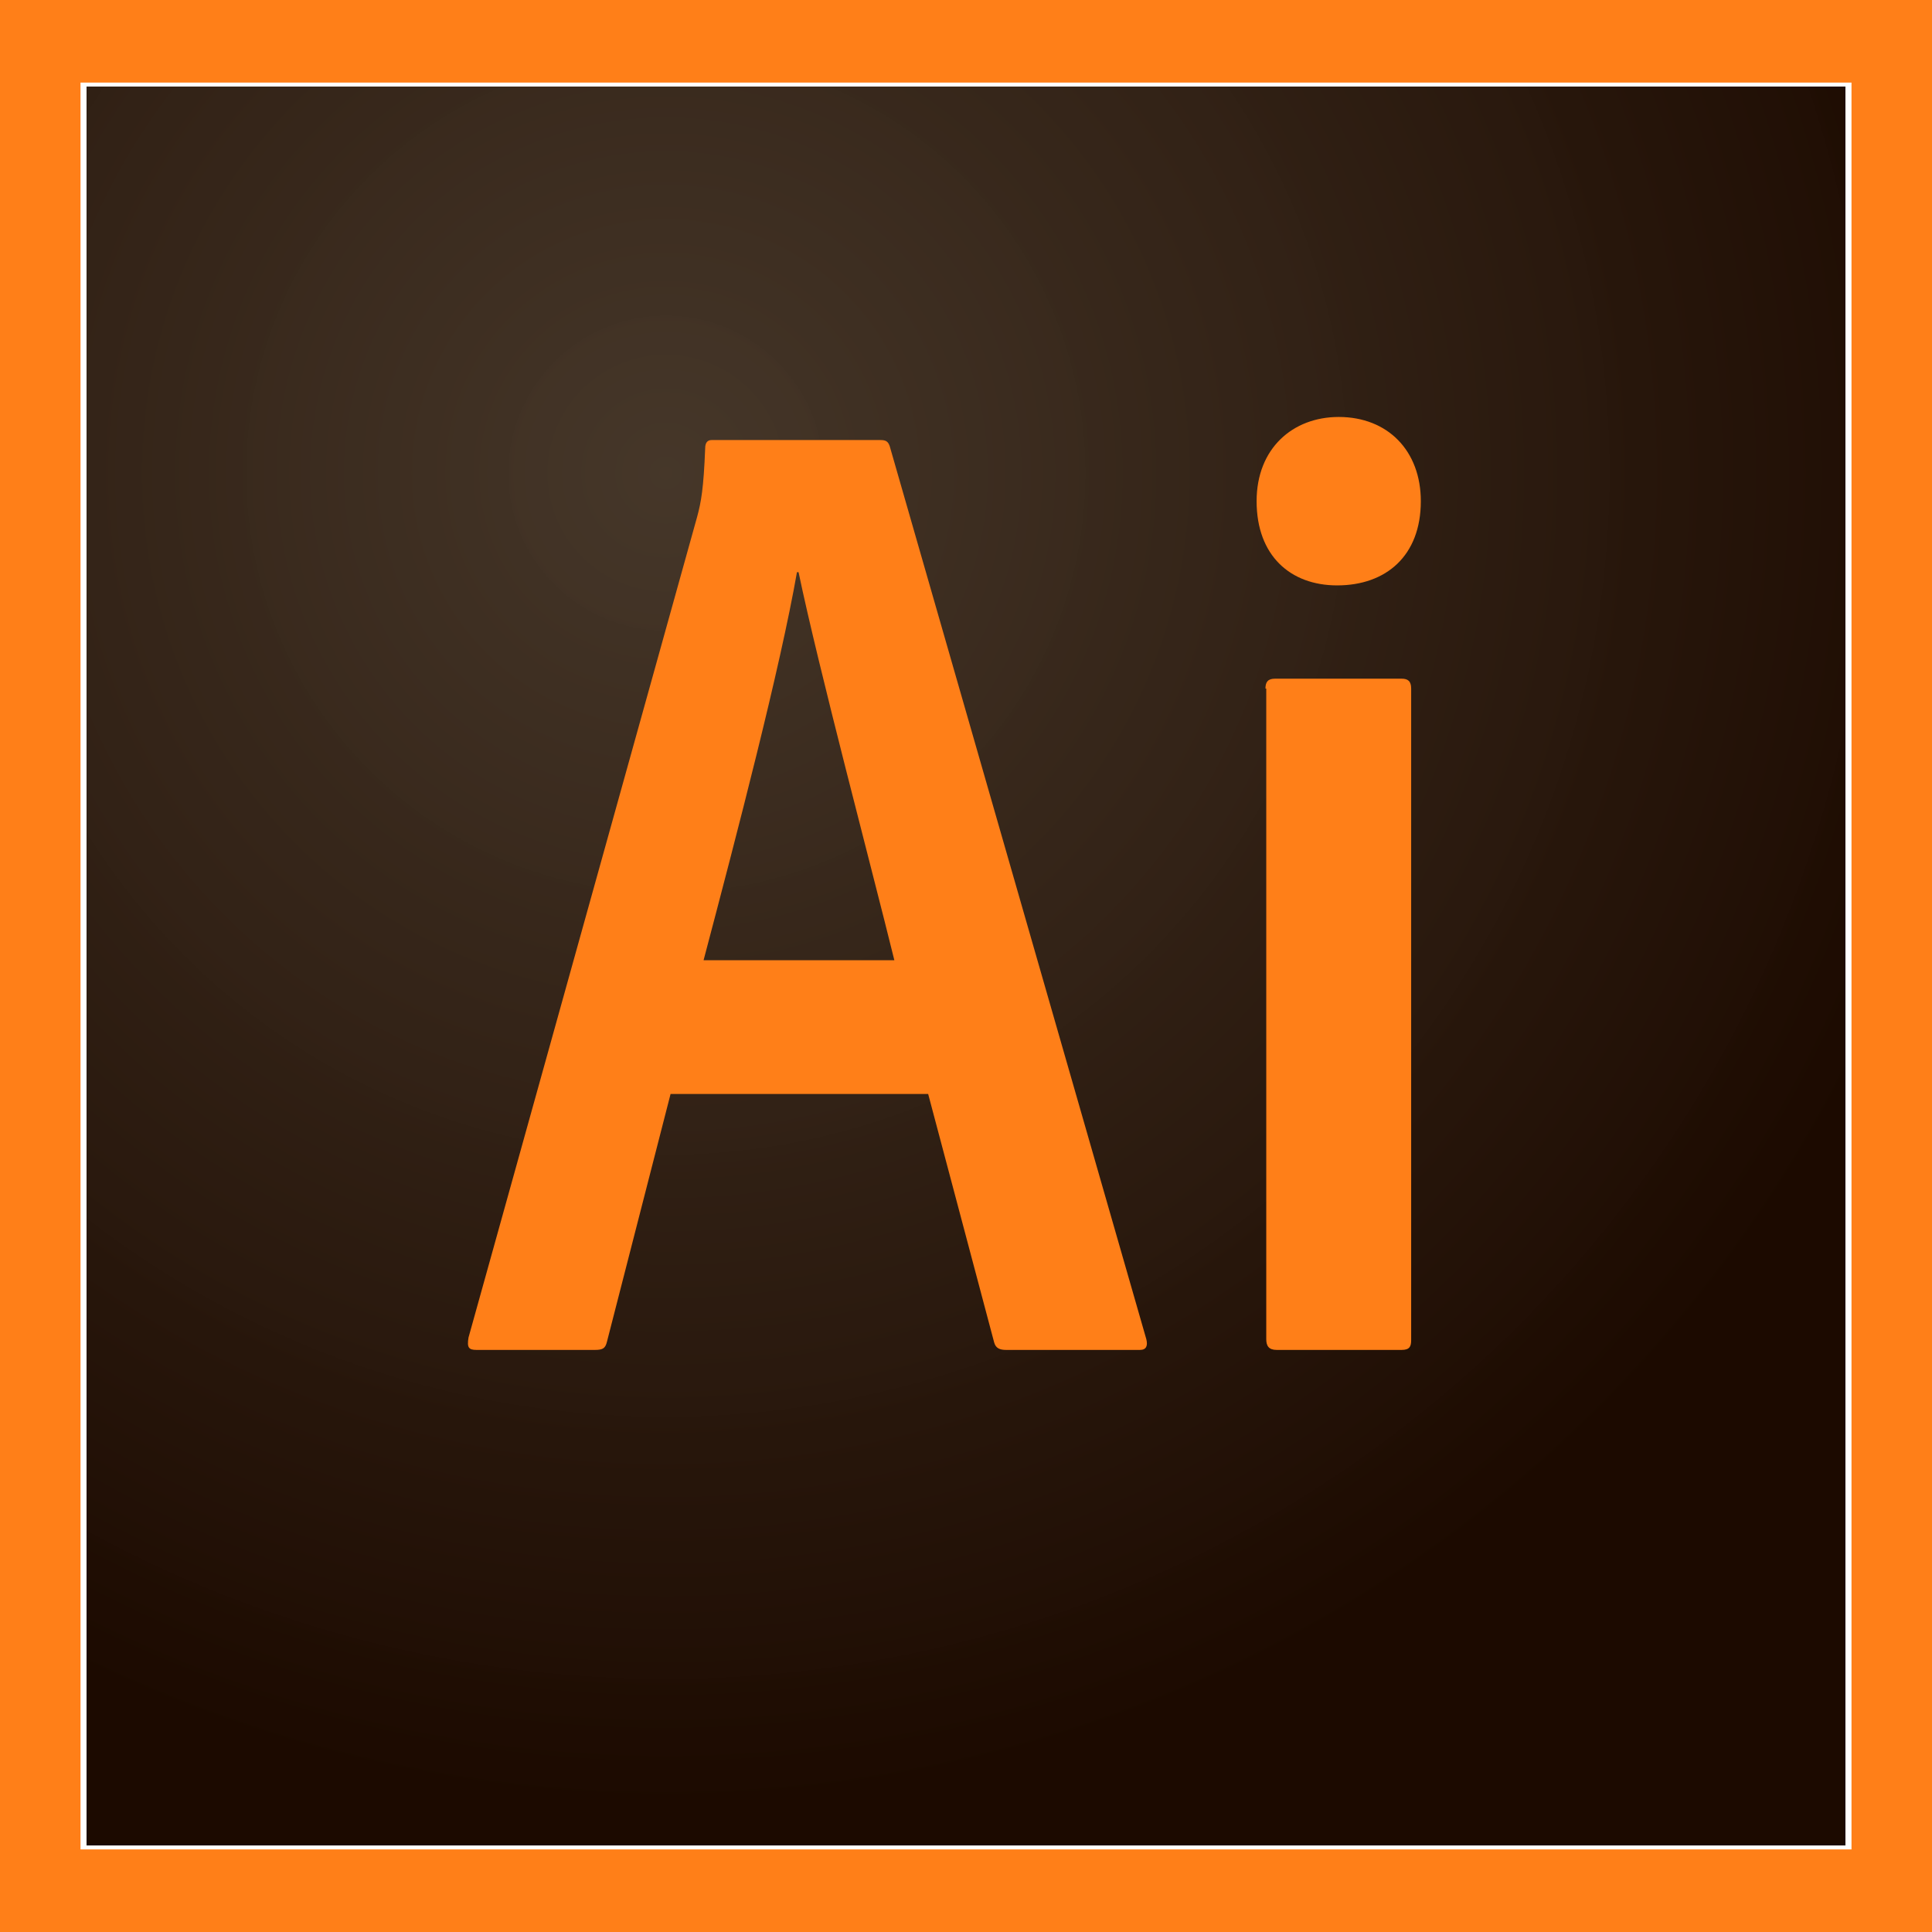
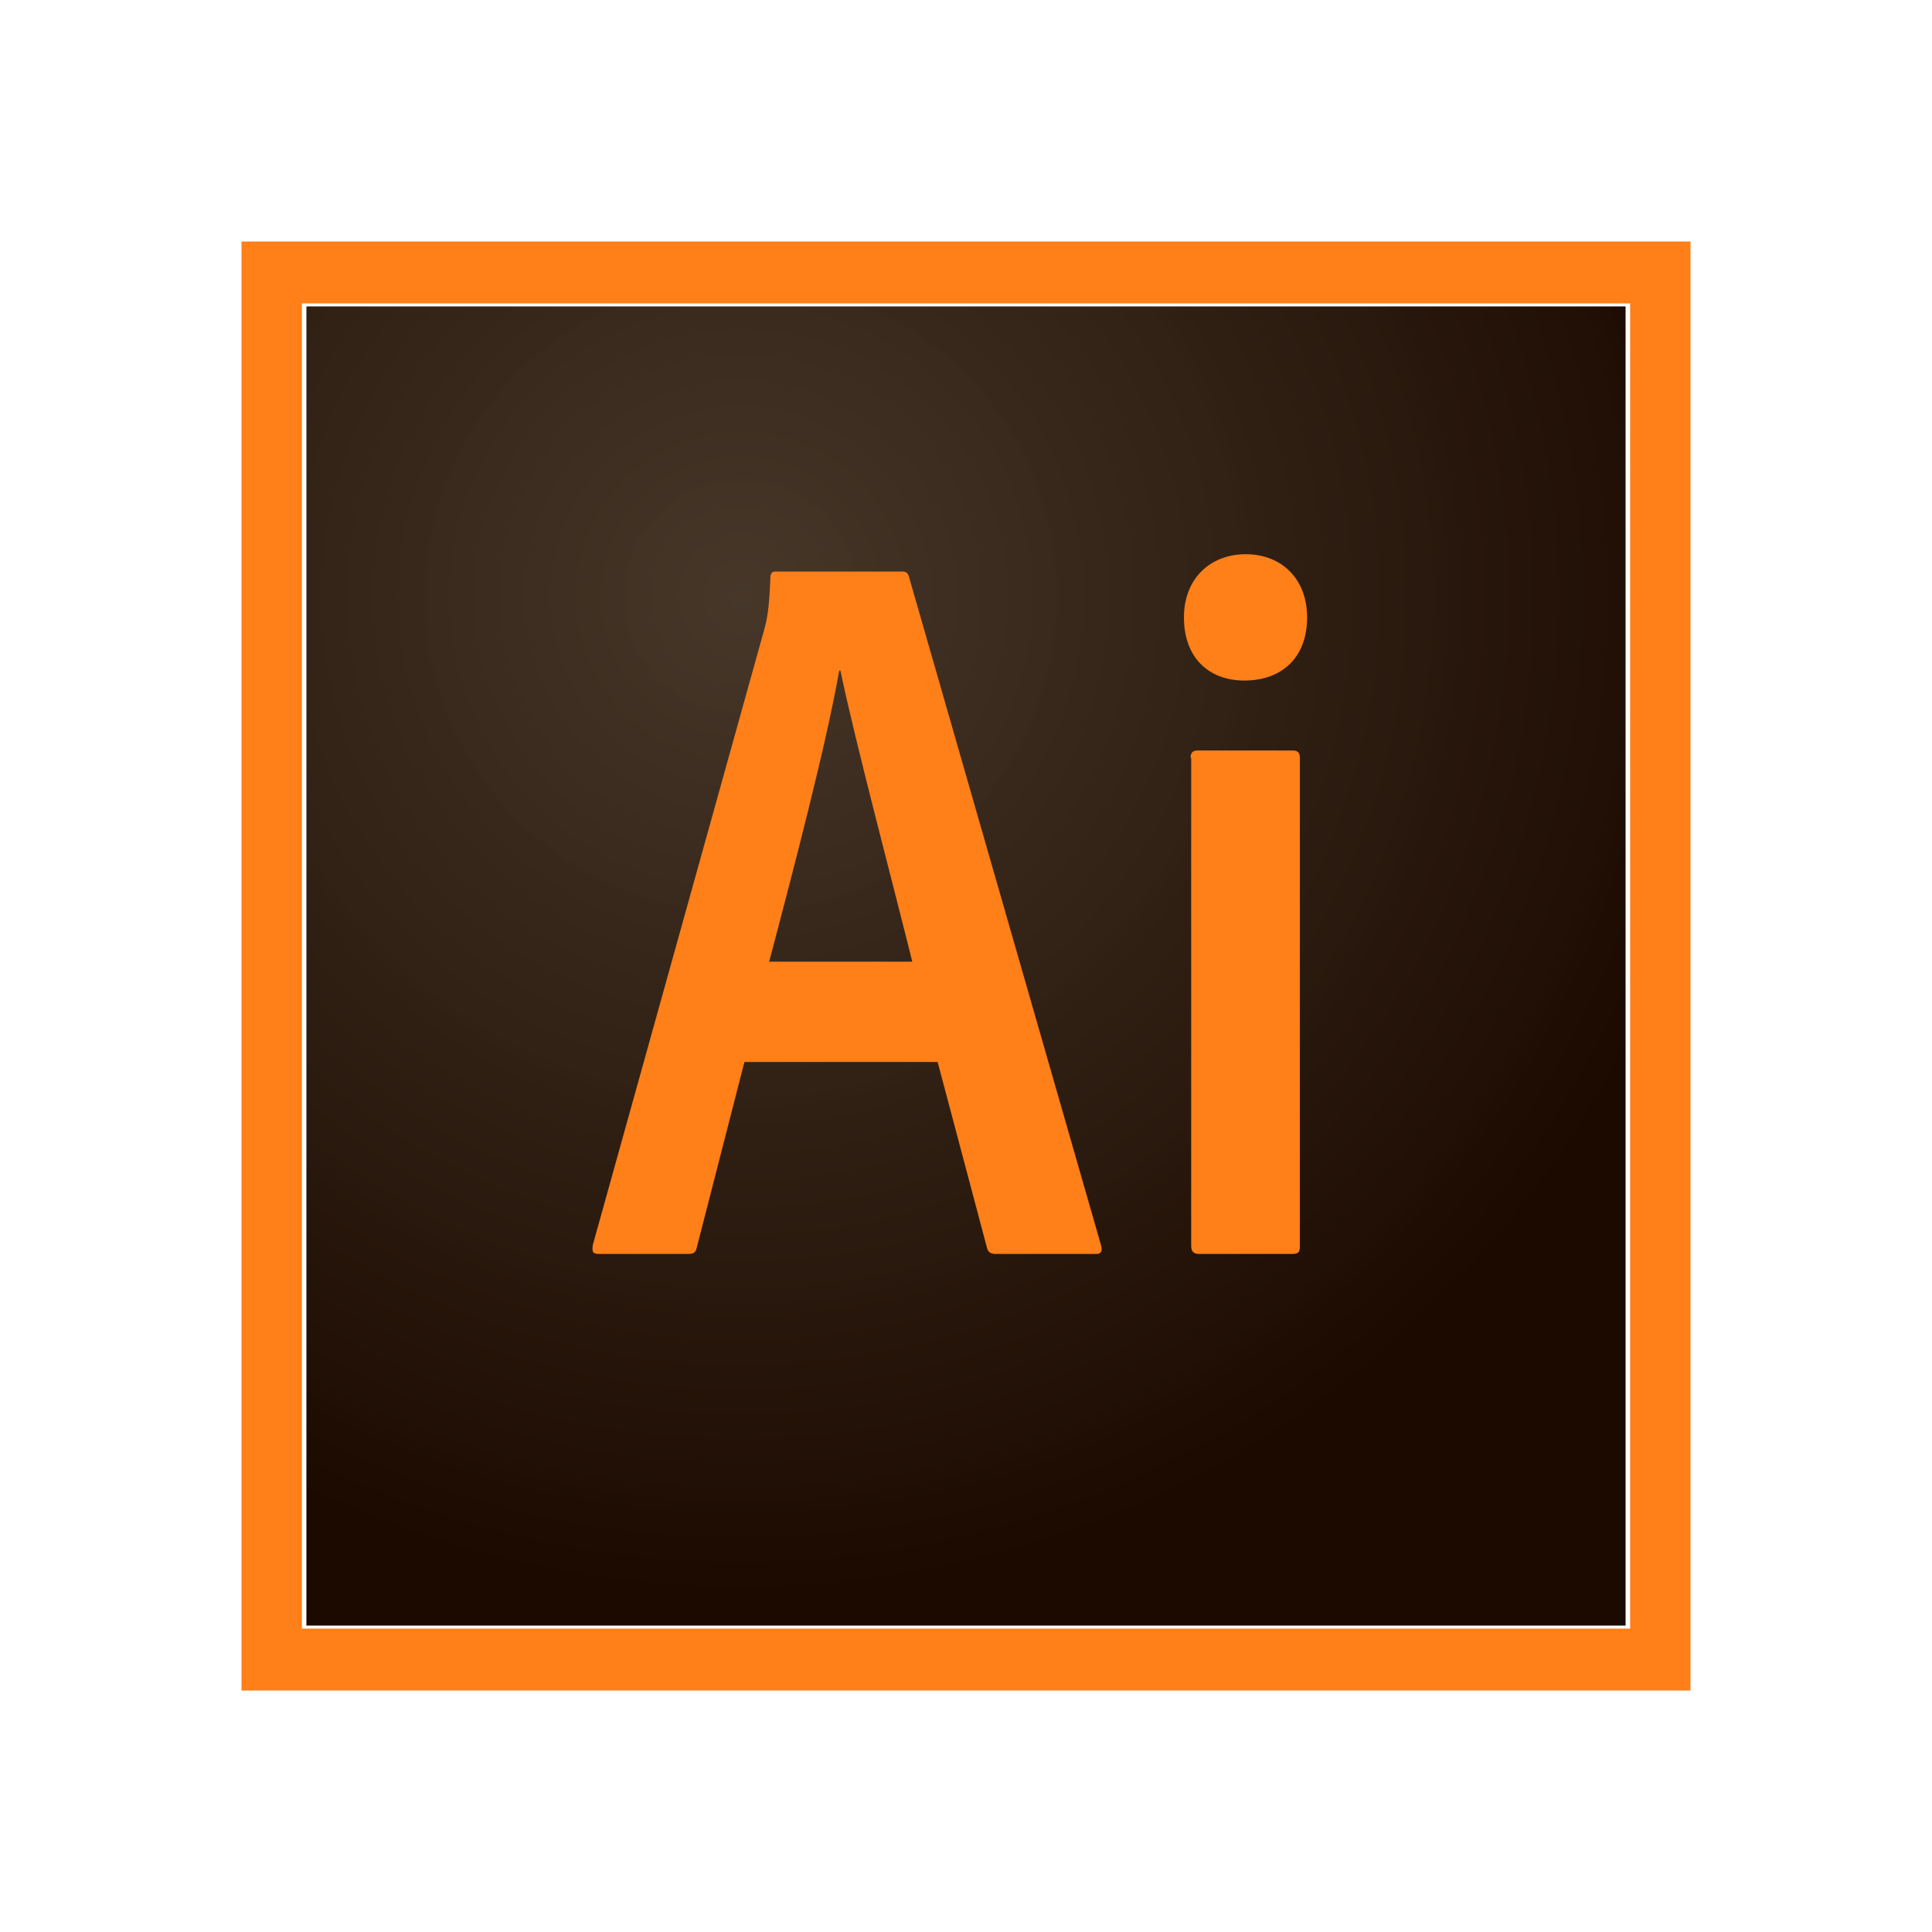
- <svg xmlns="http://www.w3.org/2000/svg" version="1.1" id="圖層_1" x="0px" y="0px" width="695.05px" height="695.05px" viewBox="-197.525 -197.525 695.05 695.05" enable-background="new -197.525 -197.525 695.05 695.05" xml:space="preserve">
+ <svg xmlns="http://www.w3.org/2000/svg" version="1.1" id="圖層_1" x="0px" y="0px" width="695.05px" height="695.05px" viewBox="0 0 695.05 695.05" enable-background="new 0 0 695.05 695.05" xml:space="preserve">
  <g transform="translate(0 -130.746)">
-     <radialGradient id="SVGID_1_" cx="-148.957" cy="396.268" r="480.904" gradientTransform="matrix(1 0 0 -1 190.978 499.7029)" gradientUnits="userSpaceOnUse">
+     <radialGradient id="SVGID_1_" cx="-126.778" cy="897.291" r="360.677" gradientTransform="matrix(1 0 0 1 393.3179 -552.0029)" gradientUnits="userSpaceOnUse">
      <stop offset="0" style="stop-color:#423325;stop-opacity:0.98" />
      <stop offset="1" style="stop-color:#1C0A00" />
    </radialGradient>
-     <path fill="url(#SVGID_1_)" d="M-166.392-35.639h632.774v632.77h-632.774V-35.639z" />
-     <path fill="#FF7F18" d="M-168.564-37.077h637.129v635.646h-637.129V-37.077z M-197.525,628.271h695.051v-695.05h-695.051V628.271z    M257.732,180.944c0-2.377,0.869-3.566,3.475-3.566h45.469c2.316,0,3.475,0.893,3.475,3.566v234.358   c0,2.373-0.578,3.563-3.475,3.563h-44.889c-2.896,0-3.766-1.484-3.766-3.86V180.944H257.732z M254.547,113.525   c0-19.01,13.033-30.298,29.539-30.298c17.666,0,29.541,12.177,29.541,30.298c0,19.603-12.453,30.296-30.119,30.296   c-16.797-0.007-28.961-10.699-28.961-30.305V113.525z M124.226,278.673c-8.109-32.971-27.221-104.851-34.463-139.604h-0.579   c-6.082,34.753-21.432,93.563-33.595,139.604H124.226z M43.715,326.794l-22.878,89.101c-0.579,2.373-1.448,2.969-4.345,2.969   h-42.571c-2.896,0-3.476-0.895-2.896-4.455l82.248-295.252c1.448-5.344,2.316-10.098,2.896-24.652c0-2.086,0.869-2.971,2.317-2.971   h60.816c2.027,0,2.896,0.593,3.476,2.971l92.094,320.5c0.58,2.373,0,3.86-2.316,3.86H164.48c-2.316,0-3.766-0.596-4.344-2.673   l-23.748-89.406H43.715V326.794z" />
+     <path fill="url(#SVGID_1_)" d="M110.23,240.982h474.581V715.56H110.23V240.982z" />
+     <path fill="#FF7F18" d="M108.602,239.904h477.847v476.735H108.602V239.904z M86.881,738.915h521.289V217.627H86.881V738.915z    M428.324,403.419c0-1.782,0.651-2.675,2.605-2.675h34.102c1.737,0,2.607,0.67,2.607,2.675v175.77c0,1.779-0.434,2.672-2.607,2.672   h-33.666c-2.172,0-2.824-1.113-2.824-2.896V403.419H428.324z M425.934,352.855c0-14.258,9.775-22.724,22.154-22.724   c13.25,0,22.156,9.133,22.156,22.724c0,14.702-9.34,22.722-22.59,22.722c-12.598-0.006-21.721-8.024-21.721-22.729V352.855   L425.934,352.855z M328.194,476.716c-6.082-24.729-20.416-78.638-25.847-104.703h-0.435   c-4.562,26.065-16.074,70.172-25.197,104.703H328.194z M267.81,512.807l-17.158,66.825c-0.435,1.779-1.085,2.228-3.259,2.228   h-31.928c-2.171,0-2.607-0.672-2.171-3.342l61.686-221.438c1.086-4.008,1.737-7.574,2.172-18.489c0-1.564,0.652-2.229,1.738-2.229   H324.5c1.521,0,2.172,0.445,2.607,2.229l69.07,240.375c0.435,1.779,0,2.896-1.736,2.896h-36.058c-1.737,0-2.824-0.447-3.258-2.005   l-17.811-67.055H267.81V512.807z" />
  </g>
</svg>
